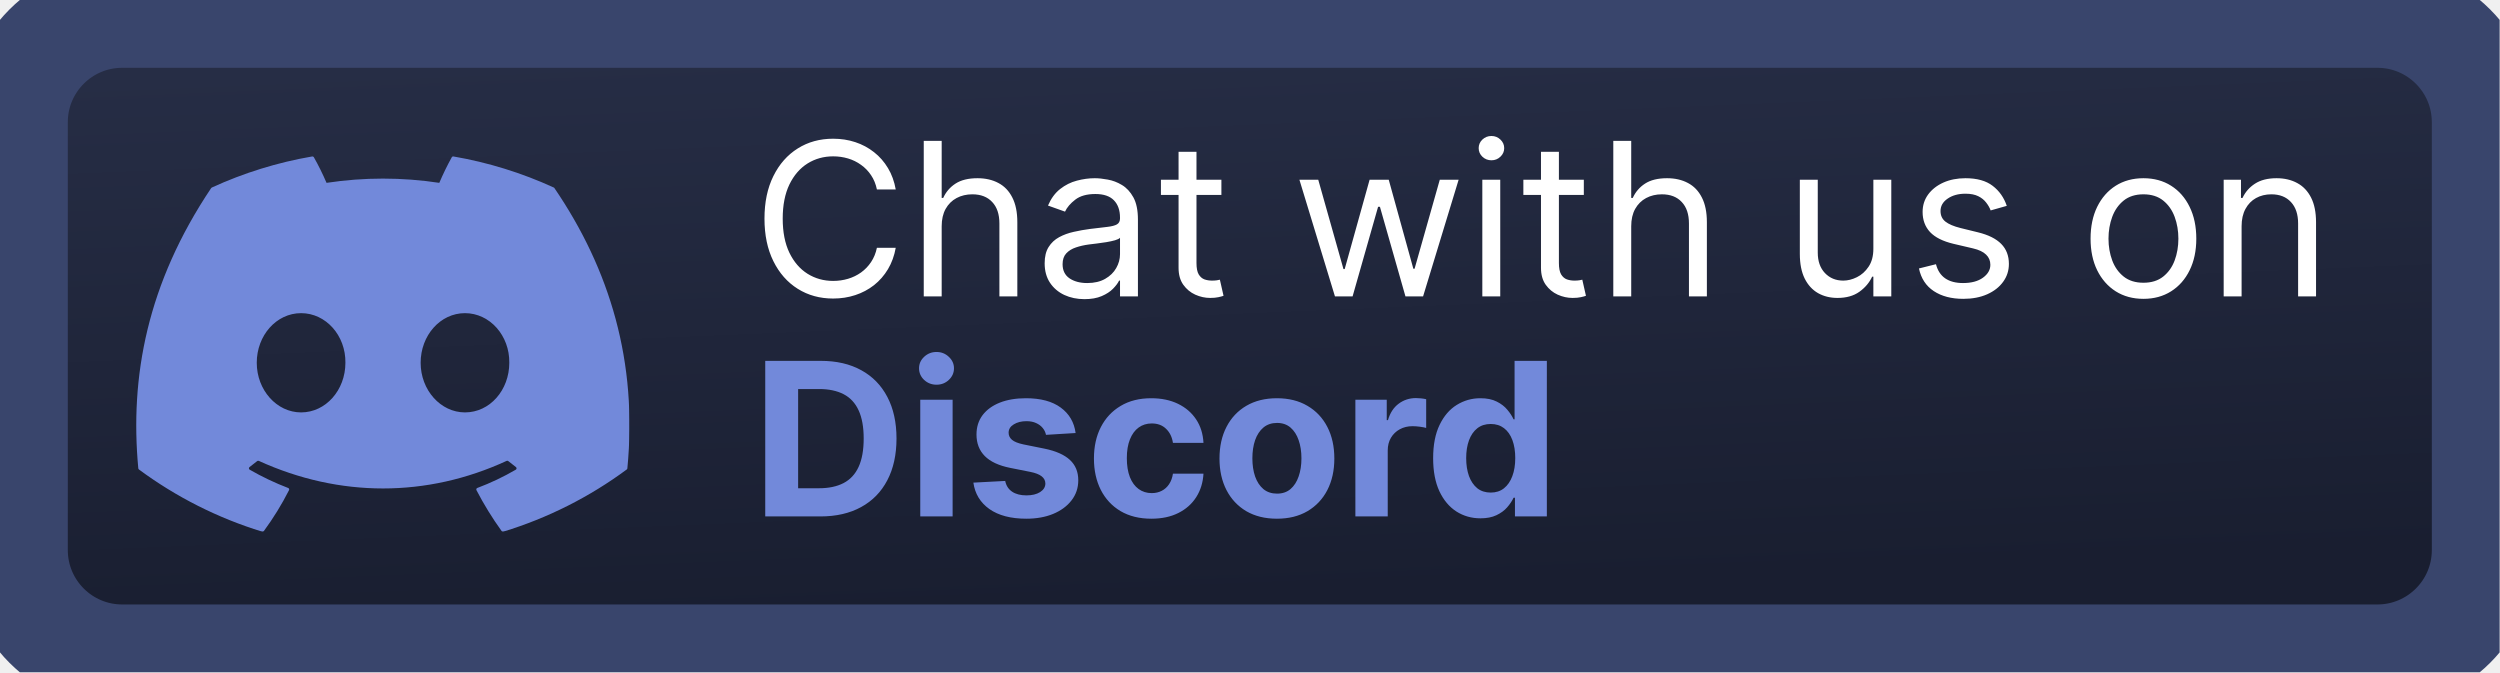
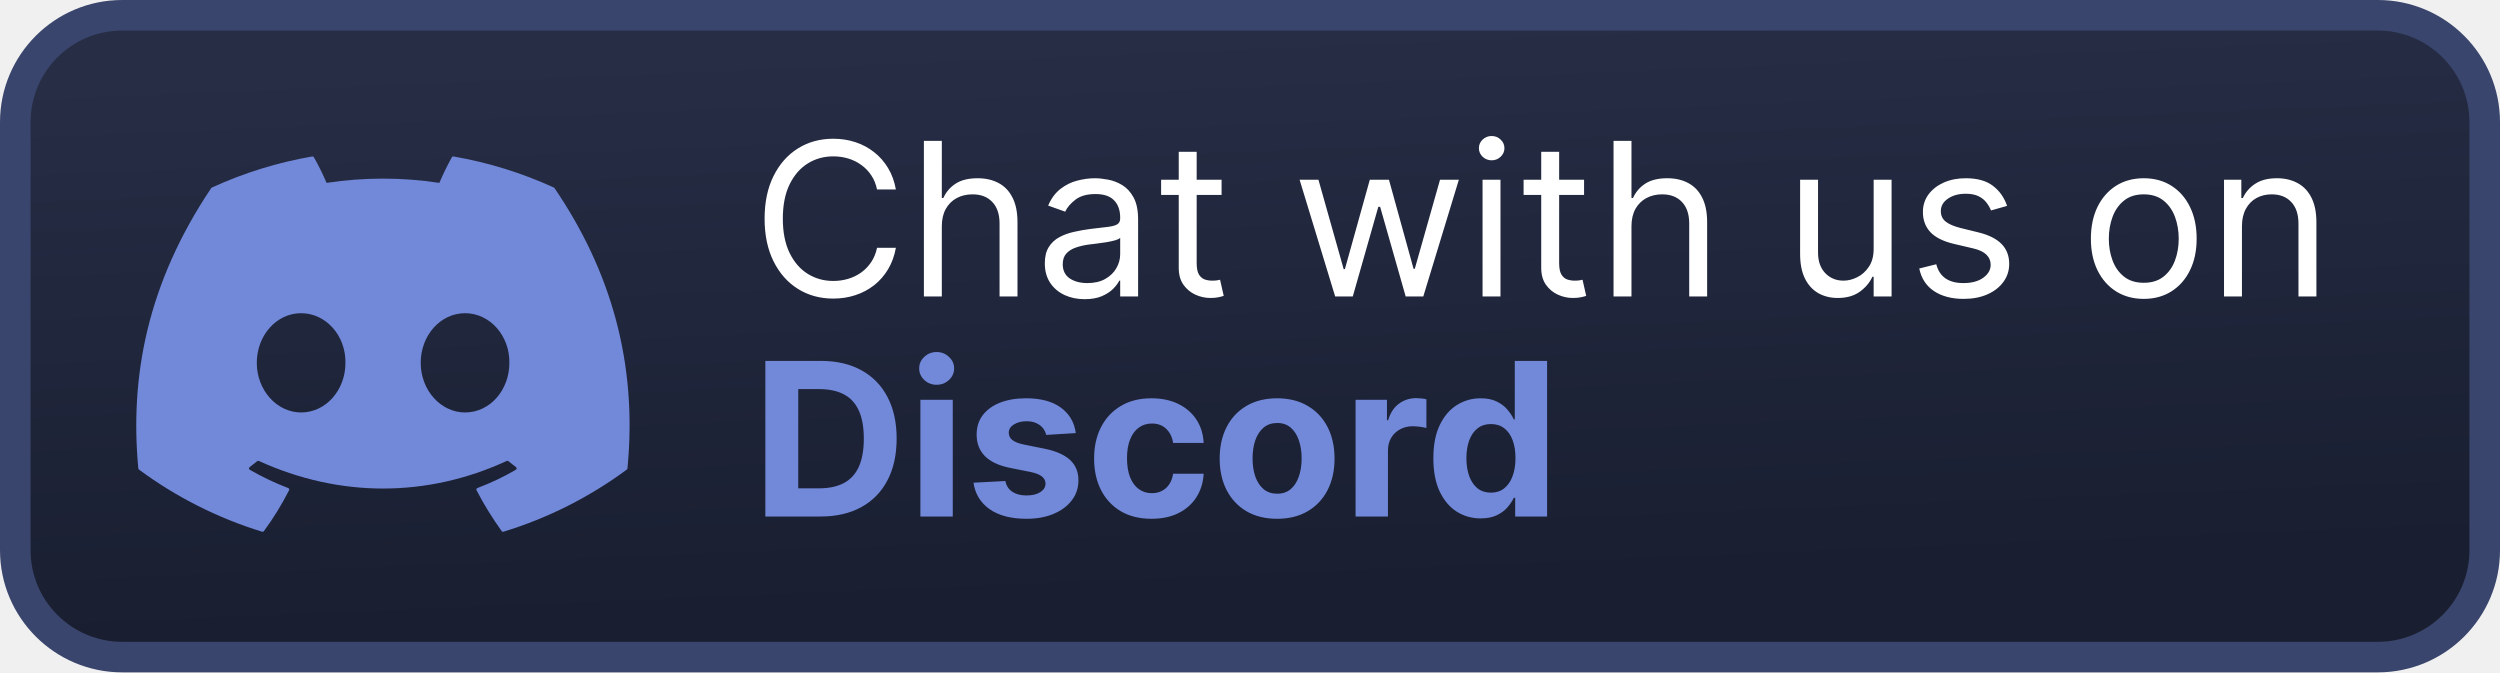
- <svg xmlns="http://www.w3.org/2000/svg" width="238" height="64" viewBox="0 0 238 64" fill="none">
-   <g clip-path="url(#clip0_384_13)">
-     <path d="M226.327 1.455H11.636C6.013 1.455 1.455 6.013 1.455 11.636V52.364C1.455 57.987 6.013 62.545 11.636 62.545H226.327C231.951 62.545 236.509 57.987 236.509 52.364V11.636C236.509 6.013 231.951 1.455 226.327 1.455Z" fill="url(#paint0_linear_384_13)" />
-     <path d="M226.327 1.455H11.636C6.013 1.455 1.455 6.013 1.455 11.636V52.364C1.455 57.987 6.013 62.545 11.636 62.545H226.327C231.951 62.545 236.509 57.987 236.509 52.364V11.636C236.509 6.013 231.951 1.455 226.327 1.455Z" stroke="#39456C" stroke-width="10" />
-     <path d="M85.274 18.037H83.481C83.375 17.521 83.189 17.067 82.924 16.677C82.664 16.287 82.345 15.959 81.97 15.694C81.598 15.424 81.186 15.221 80.733 15.086C80.28 14.951 79.807 14.884 79.316 14.884C78.419 14.884 77.606 15.11 76.879 15.563C76.156 16.017 75.579 16.684 75.15 17.566C74.726 18.449 74.514 19.531 74.514 20.813C74.514 22.096 74.726 23.178 75.15 24.06C75.579 24.942 76.156 25.61 76.879 26.063C77.606 26.517 78.419 26.743 79.316 26.743C79.807 26.743 80.28 26.676 80.733 26.541C81.186 26.406 81.598 26.206 81.97 25.94C82.345 25.67 82.664 25.34 82.924 24.95C83.189 24.554 83.375 24.101 83.481 23.59H85.274C85.139 24.347 84.893 25.024 84.537 25.622C84.18 26.22 83.736 26.729 83.206 27.148C82.676 27.563 82.08 27.878 81.42 28.095C80.764 28.312 80.063 28.421 79.316 28.421C78.052 28.421 76.929 28.112 75.946 27.495C74.962 26.878 74.188 26.001 73.625 24.863C73.061 23.725 72.778 22.375 72.778 20.813C72.778 19.251 73.061 17.901 73.625 16.764C74.188 15.626 74.962 14.749 75.946 14.132C76.929 13.514 78.052 13.206 79.316 13.206C80.063 13.206 80.764 13.314 81.42 13.531C82.08 13.748 82.676 14.066 83.206 14.486C83.736 14.9 84.18 15.407 84.537 16.004C84.893 16.597 85.139 17.275 85.274 18.037ZM89.648 21.536V28.218H87.941V13.408H89.648V18.846H89.792C90.052 18.273 90.443 17.817 90.964 17.48C91.489 17.137 92.188 16.966 93.061 16.966C93.817 16.966 94.48 17.118 95.049 17.422C95.618 17.721 96.059 18.181 96.373 18.803C96.691 19.42 96.85 20.206 96.85 21.16V28.218H95.143V21.276C95.143 20.394 94.914 19.712 94.456 19.23C94.003 18.743 93.374 18.499 92.569 18.499C92.01 18.499 91.508 18.617 91.065 18.854C90.626 19.09 90.279 19.434 90.023 19.888C89.773 20.341 89.648 20.89 89.648 21.536ZM103.241 28.479C102.537 28.479 101.898 28.346 101.324 28.081C100.751 27.811 100.295 27.423 99.958 26.917C99.62 26.406 99.451 25.788 99.451 25.065C99.451 24.429 99.577 23.913 99.827 23.518C100.078 23.118 100.413 22.804 100.833 22.578C101.252 22.351 101.715 22.183 102.221 22.072C102.732 21.956 103.246 21.864 103.761 21.797C104.436 21.71 104.983 21.645 105.403 21.602C105.827 21.553 106.136 21.474 106.329 21.363C106.526 21.252 106.625 21.059 106.625 20.784V20.727C106.625 20.013 106.43 19.459 106.039 19.063C105.654 18.668 105.068 18.47 104.282 18.47C103.467 18.47 102.828 18.649 102.366 19.006C101.903 19.362 101.577 19.743 101.39 20.148L99.769 19.57C100.059 18.895 100.445 18.369 100.927 17.993C101.413 17.612 101.944 17.347 102.517 17.198C103.096 17.043 103.665 16.966 104.224 16.966C104.581 16.966 104.991 17.01 105.454 17.096C105.921 17.178 106.372 17.349 106.806 17.61C107.244 17.87 107.608 18.263 107.898 18.788C108.187 19.314 108.331 20.018 108.331 20.9V28.218H106.625V26.714H106.538C106.423 26.955 106.23 27.213 105.96 27.488C105.69 27.763 105.33 27.997 104.882 28.189C104.434 28.382 103.887 28.479 103.241 28.479ZM103.501 26.946C104.176 26.946 104.745 26.813 105.208 26.548C105.675 26.283 106.027 25.94 106.263 25.521C106.504 25.102 106.625 24.66 106.625 24.198V22.636C106.553 22.722 106.393 22.802 106.148 22.874C105.907 22.942 105.627 23.002 105.309 23.055C104.995 23.103 104.689 23.147 104.391 23.185C104.096 23.219 103.858 23.248 103.675 23.272C103.231 23.33 102.816 23.424 102.431 23.554C102.05 23.679 101.741 23.87 101.505 24.125C101.274 24.376 101.158 24.718 101.158 25.152C101.158 25.745 101.377 26.194 101.816 26.497C102.26 26.796 102.821 26.946 103.501 26.946ZM116.277 17.111V18.557H110.521V17.111H116.277ZM112.199 14.45H113.905V25.037C113.905 25.519 113.975 25.88 114.115 26.121C114.26 26.357 114.443 26.517 114.665 26.598C114.891 26.676 115.13 26.714 115.381 26.714C115.568 26.714 115.723 26.704 115.843 26.685C115.964 26.661 116.06 26.642 116.133 26.627L116.48 28.16C116.364 28.204 116.202 28.247 115.995 28.291C115.788 28.339 115.525 28.363 115.207 28.363C114.725 28.363 114.252 28.259 113.79 28.052C113.331 27.845 112.951 27.529 112.647 27.105C112.348 26.68 112.199 26.145 112.199 25.499V14.45ZM127.088 28.218L123.704 17.111H125.497L127.898 25.615H128.014L130.386 17.111H132.208L134.551 25.586H134.667L137.067 17.111H138.861L135.477 28.218H133.799L131.369 19.685H131.195L128.766 28.218H127.088ZM141.117 28.218V17.111H142.823V28.218H141.117ZM141.985 15.26C141.652 15.26 141.365 15.146 141.124 14.92C140.888 14.693 140.77 14.421 140.77 14.103C140.77 13.784 140.888 13.512 141.124 13.285C141.365 13.059 141.652 12.946 141.985 12.946C142.317 12.946 142.602 13.059 142.838 13.285C143.079 13.512 143.2 13.784 143.2 14.103C143.2 14.421 143.079 14.693 142.838 14.92C142.602 15.146 142.317 15.26 141.985 15.26ZM150.78 17.111V18.557H145.024V17.111H150.78ZM146.702 14.45H148.408V25.037C148.408 25.519 148.478 25.88 148.618 26.121C148.762 26.357 148.946 26.517 149.167 26.598C149.394 26.676 149.632 26.714 149.883 26.714C150.071 26.714 150.226 26.704 150.346 26.685C150.466 26.661 150.563 26.642 150.635 26.627L150.982 28.16C150.867 28.204 150.705 28.247 150.498 28.291C150.29 28.339 150.028 28.363 149.71 28.363C149.227 28.363 148.755 28.259 148.292 28.052C147.834 27.845 147.454 27.529 147.15 27.105C146.851 26.68 146.702 26.145 146.702 25.499V14.45ZM155.292 21.536V28.218H153.586V13.408H155.292V18.846H155.437C155.697 18.273 156.088 17.817 156.608 17.48C157.134 17.137 157.833 16.966 158.706 16.966C159.463 16.966 160.125 17.118 160.694 17.422C161.263 17.721 161.704 18.181 162.018 18.803C162.336 19.42 162.495 20.206 162.495 21.16V28.218H160.788V21.276C160.788 20.394 160.559 19.712 160.101 19.23C159.648 18.743 159.019 18.499 158.214 18.499C157.655 18.499 157.153 18.617 156.71 18.854C156.271 19.09 155.924 19.434 155.668 19.888C155.418 20.341 155.292 20.89 155.292 21.536ZM178.344 23.677V17.111H180.051V28.218H178.344V26.338H178.229C177.968 26.902 177.563 27.382 177.014 27.777C176.464 28.168 175.77 28.363 174.931 28.363C174.237 28.363 173.62 28.211 173.08 27.907C172.54 27.599 172.116 27.136 171.807 26.519C171.499 25.897 171.344 25.114 171.344 24.169V17.111H173.051V24.053C173.051 24.863 173.278 25.509 173.73 25.991C174.189 26.473 174.772 26.714 175.481 26.714C175.905 26.714 176.336 26.606 176.775 26.389C177.218 26.172 177.59 25.839 177.889 25.391C178.192 24.942 178.344 24.371 178.344 23.677ZM191.045 19.598L189.511 20.032C189.415 19.777 189.273 19.529 189.085 19.288C188.901 19.042 188.651 18.839 188.333 18.68C188.014 18.521 187.607 18.441 187.111 18.441C186.431 18.441 185.864 18.598 185.411 18.912C184.963 19.22 184.738 19.613 184.738 20.09C184.738 20.514 184.893 20.849 185.201 21.095C185.51 21.341 185.992 21.546 186.648 21.71L188.297 22.115C189.289 22.356 190.03 22.725 190.517 23.221C191.003 23.713 191.247 24.347 191.247 25.123C191.247 25.76 191.064 26.328 190.697 26.83C190.336 27.331 189.829 27.727 189.179 28.016C188.528 28.305 187.771 28.45 186.908 28.45C185.775 28.45 184.837 28.204 184.095 27.712C183.353 27.22 182.882 26.502 182.685 25.557L184.305 25.152C184.459 25.75 184.751 26.198 185.18 26.497C185.614 26.796 186.18 26.946 186.879 26.946C187.675 26.946 188.306 26.777 188.774 26.439C189.246 26.097 189.482 25.687 189.482 25.21C189.482 24.824 189.347 24.501 189.077 24.241C188.807 23.976 188.393 23.778 187.834 23.648L185.982 23.214C184.965 22.973 184.218 22.599 183.741 22.093C183.268 21.582 183.032 20.944 183.032 20.177C183.032 19.55 183.208 18.996 183.56 18.514C183.917 18.032 184.401 17.653 185.013 17.378C185.63 17.104 186.329 16.966 187.111 16.966C188.21 16.966 189.073 17.207 189.699 17.689C190.331 18.171 190.779 18.808 191.045 19.598ZM204.055 28.45C203.053 28.45 202.173 28.211 201.416 27.734C200.664 27.256 200.076 26.589 199.652 25.731C199.232 24.873 199.022 23.87 199.022 22.722C199.022 21.565 199.232 20.555 199.652 19.692C200.076 18.829 200.664 18.159 201.416 17.682C202.173 17.205 203.053 16.966 204.055 16.966C205.058 16.966 205.936 17.205 206.688 17.682C207.445 18.159 208.033 18.829 208.452 19.692C208.876 20.555 209.088 21.565 209.088 22.722C209.088 23.87 208.876 24.873 208.452 25.731C208.033 26.589 207.445 27.256 206.688 27.734C205.936 28.211 205.058 28.45 204.055 28.45ZM204.055 26.917C204.817 26.917 205.444 26.721 205.936 26.331C206.427 25.94 206.791 25.427 207.028 24.791C207.264 24.154 207.382 23.465 207.382 22.722C207.382 21.98 207.264 21.288 207.028 20.647C206.791 20.006 206.427 19.488 205.936 19.092C205.444 18.697 204.817 18.499 204.055 18.499C203.294 18.499 202.667 18.697 202.175 19.092C201.684 19.488 201.32 20.006 201.083 20.647C200.847 21.288 200.729 21.98 200.729 22.722C200.729 23.465 200.847 24.154 201.083 24.791C201.32 25.427 201.684 25.94 202.175 26.331C202.667 26.721 203.294 26.917 204.055 26.917ZM213.4 21.536V28.218H211.694V17.111H213.342V18.846H213.487C213.747 18.282 214.143 17.829 214.673 17.487C215.203 17.14 215.888 16.966 216.727 16.966C217.479 16.966 218.137 17.12 218.701 17.429C219.265 17.733 219.704 18.196 220.017 18.817C220.33 19.434 220.487 20.215 220.487 21.16V28.218H218.78V21.276C218.78 20.404 218.554 19.724 218.101 19.237C217.648 18.745 217.026 18.499 216.235 18.499C215.69 18.499 215.203 18.617 214.774 18.854C214.35 19.09 214.015 19.434 213.769 19.888C213.523 20.341 213.4 20.89 213.4 21.536Z" fill="white" />
-     <path d="M78.101 49.164H72.851V34.354H78.144C79.634 34.354 80.916 34.65 81.991 35.243C83.067 35.831 83.893 36.678 84.472 37.782C85.055 38.886 85.347 40.206 85.347 41.744C85.347 43.287 85.055 44.613 84.472 45.722C83.893 46.83 83.062 47.681 81.977 48.274C80.897 48.867 79.605 49.164 78.101 49.164ZM75.982 46.481H77.971C78.897 46.481 79.675 46.317 80.306 45.989C80.943 45.657 81.42 45.143 81.738 44.449C82.061 43.75 82.223 42.848 82.223 41.744C82.223 40.65 82.061 39.756 81.738 39.061C81.42 38.367 80.945 37.856 80.314 37.529C79.682 37.201 78.904 37.036 77.978 37.036H75.982V46.481ZM87.609 49.164V38.056H90.689V49.164H87.609ZM89.156 36.624C88.698 36.624 88.305 36.472 87.977 36.169C87.654 35.86 87.493 35.492 87.493 35.062C87.493 34.638 87.654 34.274 87.977 33.97C88.305 33.662 88.698 33.508 89.156 33.508C89.614 33.508 90.004 33.662 90.327 33.97C90.655 34.274 90.819 34.638 90.819 35.062C90.819 35.492 90.655 35.86 90.327 36.169C90.004 36.472 89.614 36.624 89.156 36.624ZM102.398 41.224L99.578 41.397C99.53 41.156 99.427 40.939 99.267 40.746C99.108 40.549 98.898 40.392 98.638 40.276C98.383 40.156 98.077 40.096 97.72 40.096C97.243 40.096 96.84 40.197 96.512 40.399C96.184 40.597 96.02 40.862 96.02 41.195C96.02 41.46 96.126 41.684 96.338 41.867C96.551 42.05 96.915 42.198 97.431 42.308L99.441 42.713C100.521 42.935 101.326 43.292 101.856 43.784C102.386 44.275 102.652 44.921 102.652 45.722C102.652 46.45 102.437 47.088 102.008 47.638C101.584 48.187 101 48.617 100.258 48.925C99.52 49.229 98.669 49.381 97.706 49.381C96.235 49.381 95.063 49.074 94.191 48.462C93.323 47.845 92.814 47.006 92.665 45.946L95.695 45.786C95.787 46.235 96.008 46.577 96.36 46.813C96.712 47.045 97.163 47.16 97.713 47.16C98.252 47.16 98.686 47.057 99.014 46.849C99.347 46.637 99.516 46.365 99.52 46.033C99.516 45.753 99.397 45.524 99.166 45.346C98.935 45.162 98.578 45.023 98.096 44.926L96.172 44.543C95.088 44.326 94.28 43.95 93.75 43.415C93.224 42.88 92.962 42.198 92.962 41.368C92.962 40.655 93.154 40.04 93.54 39.524C93.931 39.008 94.478 38.611 95.181 38.331C95.89 38.051 96.72 37.912 97.669 37.912C99.072 37.912 100.176 38.208 100.981 38.801C101.791 39.394 102.263 40.202 102.398 41.224ZM109.61 49.381C108.472 49.381 107.494 49.139 106.674 48.657C105.859 48.17 105.233 47.496 104.794 46.633C104.36 45.77 104.143 44.777 104.143 43.653C104.143 42.516 104.362 41.518 104.801 40.66C105.245 39.797 105.874 39.124 106.688 38.642C107.503 38.155 108.472 37.912 109.596 37.912C110.565 37.912 111.413 38.088 112.141 38.44C112.869 38.791 113.445 39.286 113.869 39.922C114.294 40.558 114.527 41.306 114.571 42.164H111.664C111.582 41.609 111.365 41.163 111.013 40.826C110.666 40.483 110.21 40.312 109.646 40.312C109.169 40.312 108.752 40.443 108.395 40.703C108.043 40.959 107.768 41.332 107.571 41.824C107.373 42.316 107.274 42.911 107.274 43.61C107.274 44.319 107.371 44.921 107.564 45.418C107.761 45.914 108.038 46.293 108.395 46.553C108.752 46.813 109.169 46.944 109.646 46.944C109.998 46.944 110.314 46.871 110.594 46.727C110.878 46.582 111.112 46.372 111.295 46.097C111.483 45.818 111.606 45.483 111.664 45.092H114.571C114.523 45.941 114.291 46.688 113.877 47.334C113.467 47.975 112.9 48.477 112.177 48.838C111.454 49.2 110.598 49.381 109.61 49.381ZM121.562 49.381C120.439 49.381 119.467 49.142 118.647 48.665C117.833 48.183 117.204 47.513 116.76 46.654C116.317 45.791 116.095 44.791 116.095 43.653C116.095 42.506 116.317 41.503 116.76 40.645C117.204 39.782 117.833 39.112 118.647 38.635C119.467 38.153 120.439 37.912 121.562 37.912C122.685 37.912 123.654 38.153 124.469 38.635C125.288 39.112 125.92 39.782 126.364 40.645C126.807 41.503 127.029 42.506 127.029 43.653C127.029 44.791 126.807 45.791 126.364 46.654C125.92 47.513 125.288 48.183 124.469 48.665C123.654 49.142 122.685 49.381 121.562 49.381ZM121.576 46.994C122.087 46.994 122.514 46.849 122.856 46.56C123.198 46.266 123.456 45.866 123.63 45.36C123.808 44.854 123.897 44.278 123.897 43.632C123.897 42.986 123.808 42.41 123.63 41.903C123.456 41.397 123.198 40.997 122.856 40.703C122.514 40.409 122.087 40.262 121.576 40.262C121.06 40.262 120.626 40.409 120.274 40.703C119.927 40.997 119.665 41.397 119.486 41.903C119.313 42.41 119.226 42.986 119.226 43.632C119.226 44.278 119.313 44.854 119.486 45.36C119.665 45.866 119.927 46.266 120.274 46.56C120.626 46.849 121.06 46.994 121.576 46.994ZM129.032 49.164V38.056H132.018V39.994H132.134C132.336 39.305 132.677 38.784 133.154 38.432C133.631 38.075 134.181 37.897 134.802 37.897C134.957 37.897 135.123 37.907 135.301 37.926C135.48 37.945 135.637 37.972 135.772 38.006V40.739C135.627 40.696 135.427 40.657 135.171 40.623C134.916 40.59 134.682 40.573 134.47 40.573C134.017 40.573 133.612 40.672 133.255 40.869C132.903 41.062 132.623 41.332 132.416 41.679C132.214 42.026 132.112 42.426 132.112 42.879V49.164H129.032ZM140.94 49.344C140.096 49.344 139.332 49.128 138.648 48.694C137.968 48.255 137.428 47.611 137.028 46.763C136.633 45.91 136.435 44.863 136.435 43.624C136.435 42.352 136.64 41.293 137.049 40.45C137.459 39.601 138.004 38.967 138.684 38.548C139.369 38.124 140.118 37.912 140.933 37.912C141.555 37.912 142.073 38.018 142.488 38.23C142.907 38.437 143.244 38.697 143.5 39.011C143.76 39.319 143.958 39.623 144.093 39.922H144.187V34.354H147.26V49.164H144.223V47.385H144.093C143.948 47.693 143.744 47.999 143.478 48.303C143.218 48.602 142.878 48.85 142.459 49.048C142.044 49.246 141.538 49.344 140.94 49.344ZM141.916 46.893C142.413 46.893 142.832 46.758 143.175 46.488C143.522 46.213 143.787 45.83 143.97 45.338C144.158 44.847 144.252 44.27 144.252 43.61C144.252 42.95 144.16 42.376 143.977 41.889C143.794 41.402 143.529 41.026 143.182 40.761C142.835 40.496 142.413 40.363 141.916 40.363C141.41 40.363 140.983 40.5 140.636 40.775C140.289 41.05 140.027 41.431 139.848 41.918C139.67 42.405 139.581 42.969 139.581 43.61C139.581 44.256 139.67 44.827 139.848 45.324C140.031 45.816 140.294 46.201 140.636 46.481C140.983 46.755 141.41 46.893 141.916 46.893Z" fill="#7289DA" />
-     <mask id="mask0_384_13" style="mask-type:luminance" maskUnits="userSpaceOnUse" x="12" y="13" width="48" height="38">
-       <path d="M59.927 13.382H12.218V50.618H59.927V13.382Z" fill="white" />
-     </mask>
-     <g mask="url(#mask0_384_13)">
-       <path d="M52.783 17.909C52.77 17.884 52.748 17.864 52.722 17.853C49.678 16.458 46.465 15.463 43.164 14.894C43.134 14.888 43.103 14.892 43.075 14.905C43.048 14.918 43.025 14.94 43.011 14.966C42.573 15.759 42.176 16.574 41.821 17.407C38.263 16.867 34.644 16.867 31.086 17.407C30.728 16.572 30.325 15.757 29.877 14.966C29.862 14.94 29.839 14.919 29.811 14.906C29.784 14.893 29.753 14.889 29.724 14.894C26.422 15.462 23.21 16.457 20.166 17.853C20.14 17.864 20.117 17.883 20.103 17.907C14.015 26.985 12.348 35.84 13.166 44.586C13.168 44.607 13.175 44.628 13.185 44.647C13.196 44.666 13.21 44.682 13.227 44.695C16.771 47.316 20.736 49.317 24.952 50.612C24.982 50.621 25.013 50.62 25.043 50.611C25.072 50.601 25.098 50.583 25.117 50.558C26.022 49.328 26.824 48.025 27.515 46.663C27.525 46.644 27.53 46.624 27.531 46.603C27.532 46.582 27.529 46.561 27.521 46.541C27.513 46.522 27.502 46.504 27.486 46.489C27.471 46.475 27.454 46.464 27.434 46.456C26.169 45.973 24.944 45.39 23.771 44.714C23.75 44.701 23.732 44.684 23.719 44.663C23.706 44.641 23.698 44.617 23.697 44.593C23.695 44.568 23.7 44.544 23.71 44.521C23.721 44.499 23.736 44.479 23.756 44.465C24.002 44.28 24.249 44.089 24.484 43.895C24.505 43.878 24.53 43.867 24.557 43.864C24.583 43.86 24.611 43.864 24.635 43.875C32.32 47.377 40.64 47.377 48.233 43.875C48.258 43.863 48.285 43.859 48.313 43.862C48.34 43.865 48.366 43.876 48.387 43.894C48.622 44.087 48.868 44.28 49.116 44.465C49.136 44.479 49.152 44.499 49.162 44.521C49.173 44.543 49.178 44.568 49.176 44.593C49.175 44.617 49.168 44.641 49.155 44.662C49.142 44.683 49.124 44.701 49.103 44.714C47.933 45.396 46.707 45.978 45.438 46.455C45.419 46.462 45.401 46.474 45.386 46.488C45.371 46.503 45.359 46.521 45.352 46.541C45.344 46.56 45.341 46.581 45.342 46.602C45.343 46.624 45.349 46.644 45.358 46.663C46.061 48.017 46.862 49.318 47.755 50.556C47.774 50.581 47.799 50.6 47.829 50.61C47.858 50.62 47.89 50.621 47.92 50.611C52.143 49.321 56.115 47.32 59.664 44.695C59.681 44.683 59.696 44.667 59.706 44.648C59.717 44.63 59.723 44.609 59.725 44.588C60.705 34.477 58.086 25.694 52.783 17.909ZM28.663 39.261C26.349 39.261 24.443 37.14 24.443 34.536C24.443 31.933 26.312 29.812 28.663 29.812C31.032 29.812 32.92 31.951 32.883 34.536C32.883 37.14 31.013 39.261 28.663 39.261ZM44.265 39.261C41.952 39.261 40.045 37.14 40.045 34.536C40.045 31.933 41.915 29.812 44.265 29.812C46.634 29.812 48.522 31.951 48.485 34.536C48.485 37.14 46.634 39.261 44.265 39.261Z" fill="#7289DA" />
-     </g>
+ <svg xmlns="http://www.w3.org/2000/svg" width="818" height="220" viewBox="0 0 818 220" fill="none">
+   <rect x="5" y="5" width="808" height="210" rx="35" fill="url(#paint0_linear_375_7)" />
+   <rect x="5" y="5" width="808" height="210" rx="35" stroke="#39456C" stroke-width="10" />
+   <path d="M293.131 62H286.966C286.601 60.227 285.963 58.669 285.052 57.327C284.157 55.984 283.063 54.858 281.771 53.946C280.495 53.018 279.078 52.322 277.52 51.858C275.962 51.394 274.338 51.162 272.648 51.162C269.565 51.162 266.773 51.941 264.271 53.499C261.785 55.056 259.804 57.352 258.33 60.384C256.871 63.417 256.142 67.137 256.142 71.546C256.142 75.954 256.871 79.674 258.33 82.707C259.804 85.739 261.785 88.035 264.271 89.592C266.773 91.15 269.565 91.929 272.648 91.929C274.338 91.929 275.962 91.697 277.52 91.233C279.078 90.769 280.495 90.081 281.771 89.17C283.063 88.242 284.157 87.106 285.052 85.764C285.963 84.405 286.601 82.847 286.966 81.091H293.131C292.667 83.693 291.821 86.021 290.595 88.076C289.369 90.131 287.844 91.879 286.021 93.321C284.198 94.746 282.152 95.832 279.881 96.577C277.628 97.323 275.216 97.696 272.648 97.696C268.306 97.696 264.445 96.635 261.064 94.514C257.683 92.393 255.023 89.377 253.085 85.466C251.146 81.555 250.176 76.915 250.176 71.546C250.176 66.176 251.146 61.536 253.085 57.625C255.023 53.714 257.683 50.698 261.064 48.577C264.445 46.456 268.306 45.395 272.648 45.395C275.216 45.395 277.628 45.768 279.881 46.514C282.152 47.259 284.198 48.353 286.021 49.795C287.844 51.22 289.369 52.96 290.595 55.015C291.821 57.053 292.667 59.382 293.131 62ZM308.164 74.031V97H302.297V46.091H308.164V64.784H308.661C309.556 62.812 310.898 61.246 312.688 60.086C314.494 58.909 316.897 58.321 319.896 58.321C322.498 58.321 324.777 58.843 326.732 59.887C328.688 60.914 330.204 62.497 331.281 64.635C332.375 66.756 332.922 69.457 332.922 72.739V97H327.056V73.136C327.056 70.104 326.268 67.759 324.694 66.102C323.136 64.428 320.974 63.591 318.206 63.591C316.284 63.591 314.56 63.997 313.036 64.809C311.528 65.621 310.334 66.806 309.456 68.364C308.594 69.921 308.164 71.811 308.164 74.031ZM354.89 97.895C352.471 97.895 350.275 97.439 348.303 96.528C346.331 95.6 344.765 94.266 343.605 92.526C342.445 90.769 341.865 88.648 341.865 86.162C341.865 83.974 342.296 82.201 343.157 80.842C344.019 79.467 345.171 78.39 346.613 77.611C348.054 76.832 349.645 76.252 351.385 75.871C353.142 75.473 354.907 75.158 356.68 74.926C359 74.628 360.881 74.404 362.323 74.255C363.781 74.089 364.842 73.816 365.505 73.435C366.184 73.053 366.524 72.391 366.524 71.446V71.247C366.524 68.794 365.853 66.889 364.51 65.53C363.185 64.171 361.171 63.492 358.47 63.492C355.669 63.492 353.473 64.105 351.882 65.331C350.292 66.557 349.173 67.867 348.527 69.258L342.958 67.27C343.953 64.95 345.279 63.144 346.936 61.851C348.609 60.542 350.432 59.63 352.404 59.117C354.393 58.586 356.349 58.321 358.271 58.321C359.497 58.321 360.906 58.47 362.497 58.769C364.104 59.05 365.654 59.639 367.145 60.533C368.653 61.428 369.904 62.779 370.899 64.585C371.893 66.392 372.39 68.811 372.39 71.844V97H366.524V91.829H366.225C365.828 92.658 365.165 93.545 364.237 94.489C363.309 95.434 362.074 96.238 360.533 96.901C358.992 97.563 357.111 97.895 354.89 97.895ZM355.785 92.625C358.105 92.625 360.061 92.169 361.652 91.258C363.259 90.346 364.469 89.17 365.281 87.728C366.109 86.286 366.524 84.77 366.524 83.179V77.81C366.275 78.108 365.728 78.381 364.883 78.63C364.055 78.862 363.093 79.069 362 79.251C360.922 79.417 359.87 79.566 358.843 79.699C357.832 79.815 357.011 79.914 356.382 79.997C354.857 80.196 353.432 80.519 352.106 80.967C350.797 81.397 349.736 82.052 348.924 82.93C348.129 83.792 347.731 84.969 347.731 86.46C347.731 88.499 348.485 90.04 349.993 91.084C351.518 92.111 353.449 92.625 355.785 92.625ZM399.703 58.818V63.79H379.916V58.818H399.703ZM385.683 49.67H391.55V86.062C391.55 87.72 391.79 88.963 392.27 89.791C392.768 90.603 393.397 91.15 394.16 91.432C394.939 91.697 395.759 91.829 396.621 91.829C397.267 91.829 397.797 91.796 398.211 91.73C398.626 91.647 398.957 91.581 399.206 91.531L400.399 96.801C400.001 96.95 399.446 97.099 398.733 97.249C398.021 97.414 397.118 97.497 396.024 97.497C394.367 97.497 392.743 97.141 391.152 96.428C389.577 95.716 388.268 94.63 387.224 93.172C386.197 91.713 385.683 89.874 385.683 87.653V49.67ZM436.866 97L425.232 58.818H431.397L439.65 88.051H440.047L448.201 58.818H454.465L462.519 87.952H462.917L471.17 58.818H477.334L465.701 97H459.934L451.581 67.668H450.985L442.633 97H436.866ZM485.09 97V58.818H490.956V97H485.09ZM488.073 52.455C486.93 52.455 485.943 52.065 485.115 51.286C484.303 50.507 483.897 49.571 483.897 48.477C483.897 47.383 484.303 46.447 485.115 45.668C485.943 44.889 486.93 44.5 488.073 44.5C489.216 44.5 490.194 44.889 491.006 45.668C491.835 46.447 492.249 47.383 492.249 48.477C492.249 49.571 491.835 50.507 491.006 51.286C490.194 52.065 489.216 52.455 488.073 52.455ZM518.306 58.818V63.79H498.52V58.818H518.306ZM504.287 49.67H510.153V86.062C510.153 87.72 510.393 88.963 510.874 89.791C511.371 90.603 512.001 91.15 512.763 91.432C513.542 91.697 514.362 91.829 515.224 91.829C515.87 91.829 516.401 91.796 516.815 91.73C517.229 91.647 517.561 91.581 517.809 91.531L519.002 96.801C518.605 96.95 518.05 97.099 517.337 97.249C516.624 97.414 515.721 97.497 514.627 97.497C512.97 97.497 511.346 97.141 509.755 96.428C508.181 95.716 506.872 94.63 505.828 93.172C504.8 91.713 504.287 89.874 504.287 87.653V49.67ZM533.818 74.031V97H527.951V46.091H533.818V64.784H534.315C535.21 62.812 536.552 61.246 538.342 60.086C540.148 58.909 542.551 58.321 545.551 58.321C548.153 58.321 550.431 58.843 552.387 59.887C554.342 60.914 555.859 62.497 556.936 64.635C558.029 66.756 558.576 69.457 558.576 72.739V97H552.71V73.136C552.71 70.104 551.923 67.759 550.348 66.102C548.791 64.428 546.628 63.591 543.86 63.591C541.938 63.591 540.215 63.997 538.69 64.809C537.182 65.621 535.989 66.806 535.11 68.364C534.249 69.921 533.818 71.811 533.818 74.031ZM613.059 81.389V58.818H618.925V97H613.059V90.537H612.661C611.766 92.476 610.374 94.125 608.485 95.484C606.596 96.826 604.209 97.497 601.326 97.497C598.939 97.497 596.818 96.975 594.962 95.931C593.106 94.871 591.648 93.28 590.587 91.158C589.527 89.021 588.996 86.328 588.996 83.079V58.818H594.863V82.682C594.863 85.466 595.642 87.687 597.199 89.344C598.774 91.001 600.779 91.829 603.215 91.829C604.673 91.829 606.157 91.457 607.665 90.711C609.189 89.965 610.465 88.822 611.493 87.281C612.537 85.739 613.059 83.776 613.059 81.389ZM656.716 67.369L651.446 68.861C651.114 67.983 650.625 67.129 649.979 66.3C649.349 65.455 648.488 64.759 647.394 64.212C646.3 63.666 644.9 63.392 643.193 63.392C640.856 63.392 638.909 63.931 637.351 65.008C635.81 66.068 635.039 67.419 635.039 69.06C635.039 70.518 635.57 71.67 636.63 72.515C637.691 73.36 639.348 74.064 641.602 74.628L647.27 76.02C650.683 76.849 653.227 78.116 654.901 79.823C656.575 81.513 657.412 83.693 657.412 86.361C657.412 88.548 656.782 90.504 655.522 92.227C654.279 93.951 652.539 95.31 650.302 96.304C648.065 97.298 645.463 97.796 642.497 97.796C638.602 97.796 635.379 96.95 632.827 95.26C630.275 93.57 628.659 91.1 627.98 87.852L633.548 86.46C634.078 88.515 635.081 90.056 636.556 91.084C638.047 92.111 639.994 92.625 642.397 92.625C645.132 92.625 647.303 92.045 648.91 90.885C650.534 89.708 651.346 88.3 651.346 86.659C651.346 85.333 650.882 84.223 649.954 83.328C649.026 82.417 647.601 81.737 645.679 81.29L639.315 79.798C635.818 78.97 633.25 77.685 631.609 75.945C629.985 74.189 629.173 71.993 629.173 69.358C629.173 67.204 629.778 65.298 630.988 63.641C632.214 61.983 633.879 60.682 635.984 59.738C638.105 58.793 640.508 58.321 643.193 58.321C646.971 58.321 649.938 59.15 652.092 60.807C654.263 62.464 655.804 64.651 656.716 67.369ZM701.441 97.796C697.994 97.796 694.97 96.975 692.368 95.335C689.783 93.694 687.761 91.399 686.303 88.449C684.861 85.499 684.14 82.052 684.14 78.108C684.14 74.131 684.861 70.659 686.303 67.692C687.761 64.726 689.783 62.423 692.368 60.782C694.97 59.141 697.994 58.321 701.441 58.321C704.888 58.321 707.904 59.141 710.49 60.782C713.091 62.423 715.113 64.726 716.555 67.692C718.013 70.659 718.742 74.131 718.742 78.108C718.742 82.052 718.013 85.499 716.555 88.449C715.113 91.399 713.091 93.694 710.49 95.335C707.904 96.975 704.888 97.796 701.441 97.796ZM701.441 92.526C704.06 92.526 706.214 91.854 707.904 90.512C709.595 89.17 710.846 87.405 711.658 85.217C712.47 83.03 712.876 80.66 712.876 78.108C712.876 75.556 712.47 73.178 711.658 70.974C710.846 68.77 709.595 66.988 707.904 65.629C706.214 64.27 704.06 63.591 701.441 63.591C698.823 63.591 696.669 64.27 694.978 65.629C693.288 66.988 692.037 68.77 691.225 70.974C690.413 73.178 690.007 75.556 690.007 78.108C690.007 80.66 690.413 83.03 691.225 85.217C692.037 87.405 693.288 89.17 694.978 90.512C696.669 91.854 698.823 92.526 701.441 92.526ZM733.564 74.031V97H727.697V58.818H733.365V64.784H733.862C734.757 62.845 736.116 61.287 737.939 60.111C739.762 58.918 742.115 58.321 744.999 58.321C747.584 58.321 749.846 58.851 751.785 59.912C753.724 60.956 755.232 62.547 756.309 64.685C757.386 66.806 757.925 69.49 757.925 72.739V97H752.058V73.136C752.058 70.137 751.279 67.8 749.722 66.126C748.164 64.436 746.026 63.591 743.308 63.591C741.436 63.591 739.762 63.997 738.287 64.809C736.829 65.621 735.677 66.806 734.832 68.364C733.987 69.921 733.564 71.811 733.564 74.031Z" fill="white" />
+   <path d="M268.472 169H250.425V118.091H268.621C273.741 118.091 278.15 119.11 281.845 121.148C285.541 123.17 288.383 126.079 290.371 129.874C292.377 133.669 293.379 138.209 293.379 143.496C293.379 148.799 292.377 153.356 290.371 157.168C288.383 160.979 285.524 163.904 281.795 165.942C278.083 167.981 273.642 169 268.472 169ZM261.188 159.778H268.024C271.206 159.778 273.882 159.214 276.053 158.087C278.241 156.944 279.881 155.179 280.975 152.793C282.085 150.39 282.641 147.291 282.641 143.496C282.641 139.734 282.085 136.66 280.975 134.273C279.881 131.887 278.249 130.13 276.078 129.004C273.907 127.877 271.231 127.313 268.049 127.313H261.188V159.778ZM301.154 169V130.818H311.743V169H301.154ZM306.473 125.896C304.899 125.896 303.548 125.374 302.421 124.33C301.311 123.27 300.756 122.002 300.756 120.527C300.756 119.069 301.311 117.817 302.421 116.773C303.548 115.713 304.899 115.183 306.473 115.183C308.048 115.183 309.39 115.713 310.5 116.773C311.627 117.817 312.191 119.069 312.191 120.527C312.191 122.002 311.627 123.27 310.5 124.33C309.39 125.374 308.048 125.896 306.473 125.896ZM351.994 141.706L342.3 142.303C342.134 141.474 341.778 140.728 341.231 140.065C340.684 139.386 339.963 138.847 339.068 138.45C338.19 138.035 337.138 137.828 335.911 137.828C334.271 137.828 332.887 138.176 331.76 138.872C330.633 139.552 330.07 140.463 330.07 141.607C330.07 142.518 330.434 143.289 331.163 143.918C331.893 144.548 333.144 145.054 334.917 145.435L341.827 146.827C345.54 147.589 348.307 148.815 350.13 150.506C351.953 152.196 352.864 154.417 352.864 157.168C352.864 159.67 352.127 161.866 350.652 163.755C349.194 165.644 347.188 167.119 344.636 168.18C342.101 169.224 339.176 169.746 335.862 169.746C330.807 169.746 326.78 168.693 323.781 166.589C320.798 164.468 319.049 161.584 318.536 157.938L328.951 157.391C329.266 158.933 330.028 160.109 331.238 160.921C332.448 161.717 333.997 162.114 335.886 162.114C337.742 162.114 339.234 161.758 340.361 161.045C341.504 160.316 342.084 159.38 342.101 158.237C342.084 157.275 341.678 156.488 340.883 155.875C340.087 155.245 338.861 154.765 337.204 154.433L330.592 153.116C326.863 152.37 324.087 151.077 322.264 149.238C320.458 147.398 319.555 145.054 319.555 142.203C319.555 139.75 320.218 137.638 321.543 135.864C322.886 134.091 324.767 132.724 327.186 131.763C329.622 130.802 332.473 130.321 335.737 130.321C340.56 130.321 344.355 131.34 347.122 133.379C349.906 135.417 351.53 138.193 351.994 141.706ZM376.784 169.746C372.873 169.746 369.509 168.917 366.692 167.26C363.891 165.586 361.737 163.266 360.229 160.3C358.737 157.333 357.991 153.92 357.991 150.058C357.991 146.147 358.745 142.717 360.253 139.767C361.778 136.801 363.941 134.489 366.741 132.832C369.542 131.158 372.873 130.321 376.734 130.321C380.065 130.321 382.982 130.926 385.484 132.136C387.987 133.345 389.967 135.044 391.425 137.232C392.884 139.419 393.687 141.988 393.836 144.938H383.844C383.562 143.032 382.816 141.499 381.606 140.339C380.413 139.162 378.847 138.574 376.908 138.574C375.268 138.574 373.834 139.021 372.608 139.916C371.398 140.795 370.453 142.079 369.774 143.769C369.095 145.46 368.755 147.506 368.755 149.909C368.755 152.345 369.086 154.417 369.749 156.124C370.429 157.83 371.381 159.131 372.608 160.026C373.834 160.921 375.268 161.369 376.908 161.369C378.118 161.369 379.203 161.12 380.165 160.623C381.142 160.126 381.946 159.405 382.576 158.46C383.222 157.499 383.645 156.347 383.844 155.005H393.836C393.671 157.922 392.875 160.49 391.45 162.711C390.041 164.915 388.094 166.638 385.608 167.881C383.123 169.124 380.181 169.746 376.784 169.746ZM417.868 169.746C414.007 169.746 410.667 168.925 407.85 167.285C405.049 165.628 402.887 163.324 401.362 160.374C399.838 157.408 399.075 153.969 399.075 150.058C399.075 146.114 399.838 142.667 401.362 139.717C402.887 136.751 405.049 134.447 407.85 132.807C410.667 131.15 414.007 130.321 417.868 130.321C421.729 130.321 425.06 131.15 427.861 132.807C430.678 134.447 432.849 136.751 434.374 139.717C435.898 142.667 436.661 146.114 436.661 150.058C436.661 153.969 435.898 157.408 434.374 160.374C432.849 163.324 430.678 165.628 427.861 167.285C425.06 168.925 421.729 169.746 417.868 169.746ZM417.918 161.543C419.674 161.543 421.141 161.045 422.317 160.051C423.494 159.04 424.381 157.665 424.977 155.925C425.59 154.185 425.897 152.204 425.897 149.984C425.897 147.763 425.59 145.783 424.977 144.043C424.381 142.303 423.494 140.927 422.317 139.916C421.141 138.905 419.674 138.4 417.918 138.4C416.144 138.4 414.653 138.905 413.443 139.916C412.25 140.927 411.347 142.303 410.734 144.043C410.137 145.783 409.839 147.763 409.839 149.984C409.839 152.204 410.137 154.185 410.734 155.925C411.347 157.665 412.25 159.04 413.443 160.051C414.653 161.045 416.144 161.543 417.918 161.543ZM443.546 169V130.818H453.812V137.48H454.21C454.906 135.11 456.075 133.321 457.715 132.111C459.356 130.884 461.245 130.271 463.383 130.271C463.913 130.271 464.485 130.304 465.098 130.371C465.711 130.437 466.25 130.528 466.714 130.644V140.04C466.217 139.891 465.529 139.759 464.651 139.643C463.772 139.527 462.969 139.469 462.239 139.469C460.682 139.469 459.29 139.808 458.063 140.488C456.853 141.151 455.892 142.079 455.18 143.272C454.484 144.465 454.136 145.841 454.136 147.398V169H443.546ZM484.481 169.621C481.581 169.621 478.954 168.876 476.601 167.384C474.264 165.876 472.408 163.664 471.033 160.747C469.674 157.814 468.994 154.218 468.994 149.959C468.994 145.584 469.699 141.946 471.107 139.046C472.516 136.129 474.389 133.95 476.725 132.509C479.079 131.05 481.655 130.321 484.456 130.321C486.594 130.321 488.375 130.686 489.801 131.415C491.242 132.127 492.402 133.022 493.281 134.099C494.176 135.16 494.855 136.204 495.319 137.232H495.642V118.091H506.207V169H495.767V162.885H495.319C494.822 163.946 494.118 164.998 493.206 166.042C492.311 167.069 491.143 167.923 489.701 168.602C488.276 169.282 486.536 169.621 484.481 169.621ZM487.837 161.195C489.544 161.195 490.985 160.731 492.162 159.803C493.355 158.858 494.267 157.54 494.896 155.85C495.543 154.16 495.866 152.179 495.866 149.909C495.866 147.639 495.551 145.667 494.921 143.993C494.292 142.319 493.38 141.027 492.187 140.115C490.994 139.204 489.544 138.748 487.837 138.748C486.097 138.748 484.63 139.22 483.437 140.165C482.244 141.109 481.341 142.419 480.727 144.092C480.114 145.766 479.808 147.705 479.808 149.909C479.808 152.13 480.114 154.094 480.727 155.8C481.357 157.491 482.26 158.817 483.437 159.778C484.63 160.722 486.097 161.195 487.837 161.195Z" fill="#7289DA" />
+   <g clip-path="url(#clip0_375_7)">
+     <path d="M181.44 61.561C181.396 61.475 181.321 61.407 181.231 61.37C170.766 56.575 159.722 53.155 148.376 51.198C148.273 51.178 148.166 51.192 148.071 51.237C147.977 51.282 147.898 51.355 147.848 51.447C146.344 54.173 144.979 56.972 143.758 59.836C131.527 57.981 119.087 57.981 106.857 59.836C105.627 56.965 104.24 54.165 102.702 51.447C102.649 51.357 102.571 51.285 102.476 51.241C102.382 51.197 102.277 51.181 102.174 51.198C90.827 53.151 79.782 56.571 69.318 61.37C69.229 61.408 69.153 61.472 69.102 61.555C48.177 92.762 42.444 123.201 45.256 153.264C45.264 153.337 45.287 153.409 45.323 153.473C45.359 153.538 45.408 153.595 45.466 153.64C57.651 162.65 71.28 169.527 85.771 173.978C85.873 174.009 85.982 174.007 86.083 173.974C86.185 173.941 86.273 173.878 86.337 173.793C89.45 169.564 92.208 165.085 94.583 160.404C94.615 160.339 94.634 160.269 94.638 160.197C94.641 160.125 94.629 160.053 94.603 159.986C94.576 159.919 94.536 159.858 94.484 159.808C94.433 159.758 94.371 159.719 94.303 159.694C89.954 158.032 85.744 156.029 81.712 153.704C81.639 153.661 81.577 153.6 81.533 153.528C81.489 153.455 81.463 153.373 81.458 153.289C81.453 153.204 81.469 153.119 81.504 153.042C81.54 152.965 81.594 152.898 81.661 152.847C82.507 152.214 83.354 151.555 84.162 150.89C84.233 150.831 84.32 150.793 84.412 150.781C84.505 150.768 84.598 150.782 84.683 150.82C111.099 162.859 139.698 162.859 165.801 150.82C165.886 150.78 165.98 150.764 166.074 150.775C166.167 150.787 166.256 150.824 166.329 150.884C167.137 151.549 167.983 152.214 168.836 152.847C168.904 152.897 168.958 152.964 168.994 153.041C169.03 153.118 169.047 153.202 169.042 153.287C169.038 153.372 169.013 153.454 168.969 153.527C168.925 153.599 168.864 153.66 168.791 153.704C164.768 156.049 160.554 158.051 156.194 159.688C156.126 159.714 156.065 159.753 156.013 159.804C155.962 159.855 155.922 159.917 155.896 159.984C155.87 160.052 155.859 160.124 155.863 160.196C155.867 160.269 155.886 160.339 155.919 160.404C158.334 165.059 161.088 169.532 164.158 173.785C164.221 173.873 164.309 173.938 164.411 173.973C164.512 174.007 164.622 174.009 164.725 173.977C179.242 169.541 192.895 162.664 205.095 153.64C205.154 153.597 205.203 153.542 205.24 153.478C205.276 153.414 205.298 153.343 205.305 153.27C208.671 118.515 199.668 88.325 181.44 61.561ZM98.528 134.959C90.575 134.959 84.022 127.67 84.022 118.719C84.022 109.768 90.448 102.479 98.528 102.479C106.671 102.479 113.161 109.832 113.034 118.719C113.034 127.67 106.607 134.959 98.528 134.959ZM152.161 134.959C144.209 134.959 137.655 127.67 137.655 118.719C137.655 109.768 144.081 102.479 152.161 102.479C160.305 102.479 166.795 109.832 166.667 118.719C166.667 127.67 160.305 134.959 152.161 134.959Z" fill="#7289DA" />
  </g>
  <defs>
-     <linearGradient id="paint0_linear_384_13" x1="118.982" y1="2.909" x2="121.215" y2="56.635" gradientUnits="userSpaceOnUse">
+     <linearGradient id="paint0_linear_375_7" x1="409" y1="10" x2="416.678" y2="194.681" gradientUnits="userSpaceOnUse">
      <stop stop-color="#262D45" />
      <stop offset="1" stop-color="#191E30" />
    </linearGradient>
-     <clipPath id="clip0_384_13">
-       <rect width="237.964" height="64" fill="white" />
+     <clipPath id="clip0_375_7">
+       <rect width="164" height="128" fill="white" transform="translate(42 46)" />
    </clipPath>
  </defs>
</svg>
